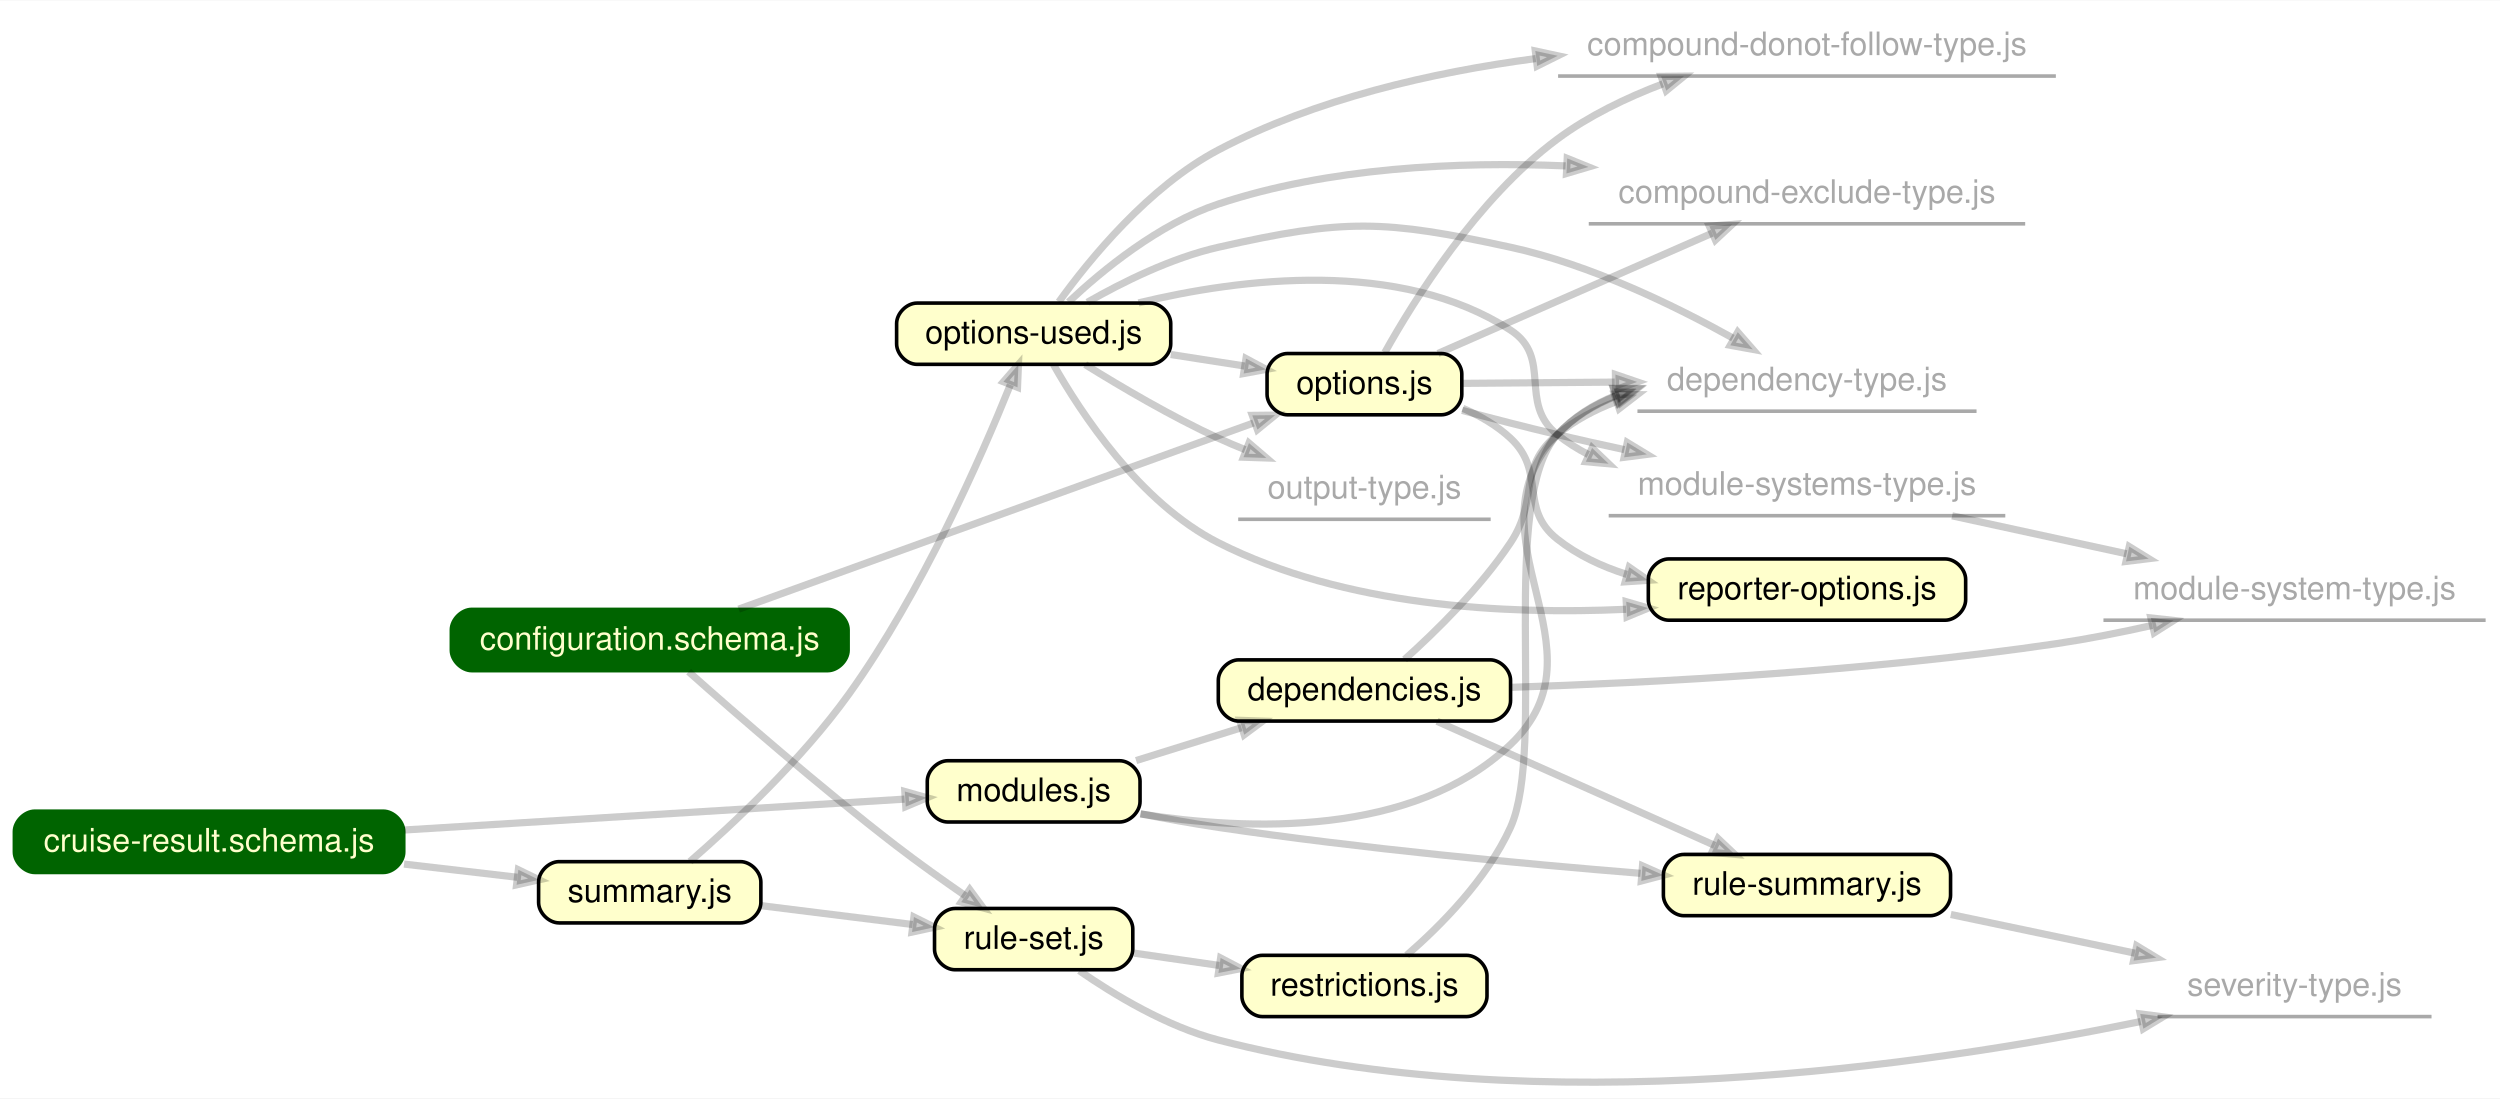
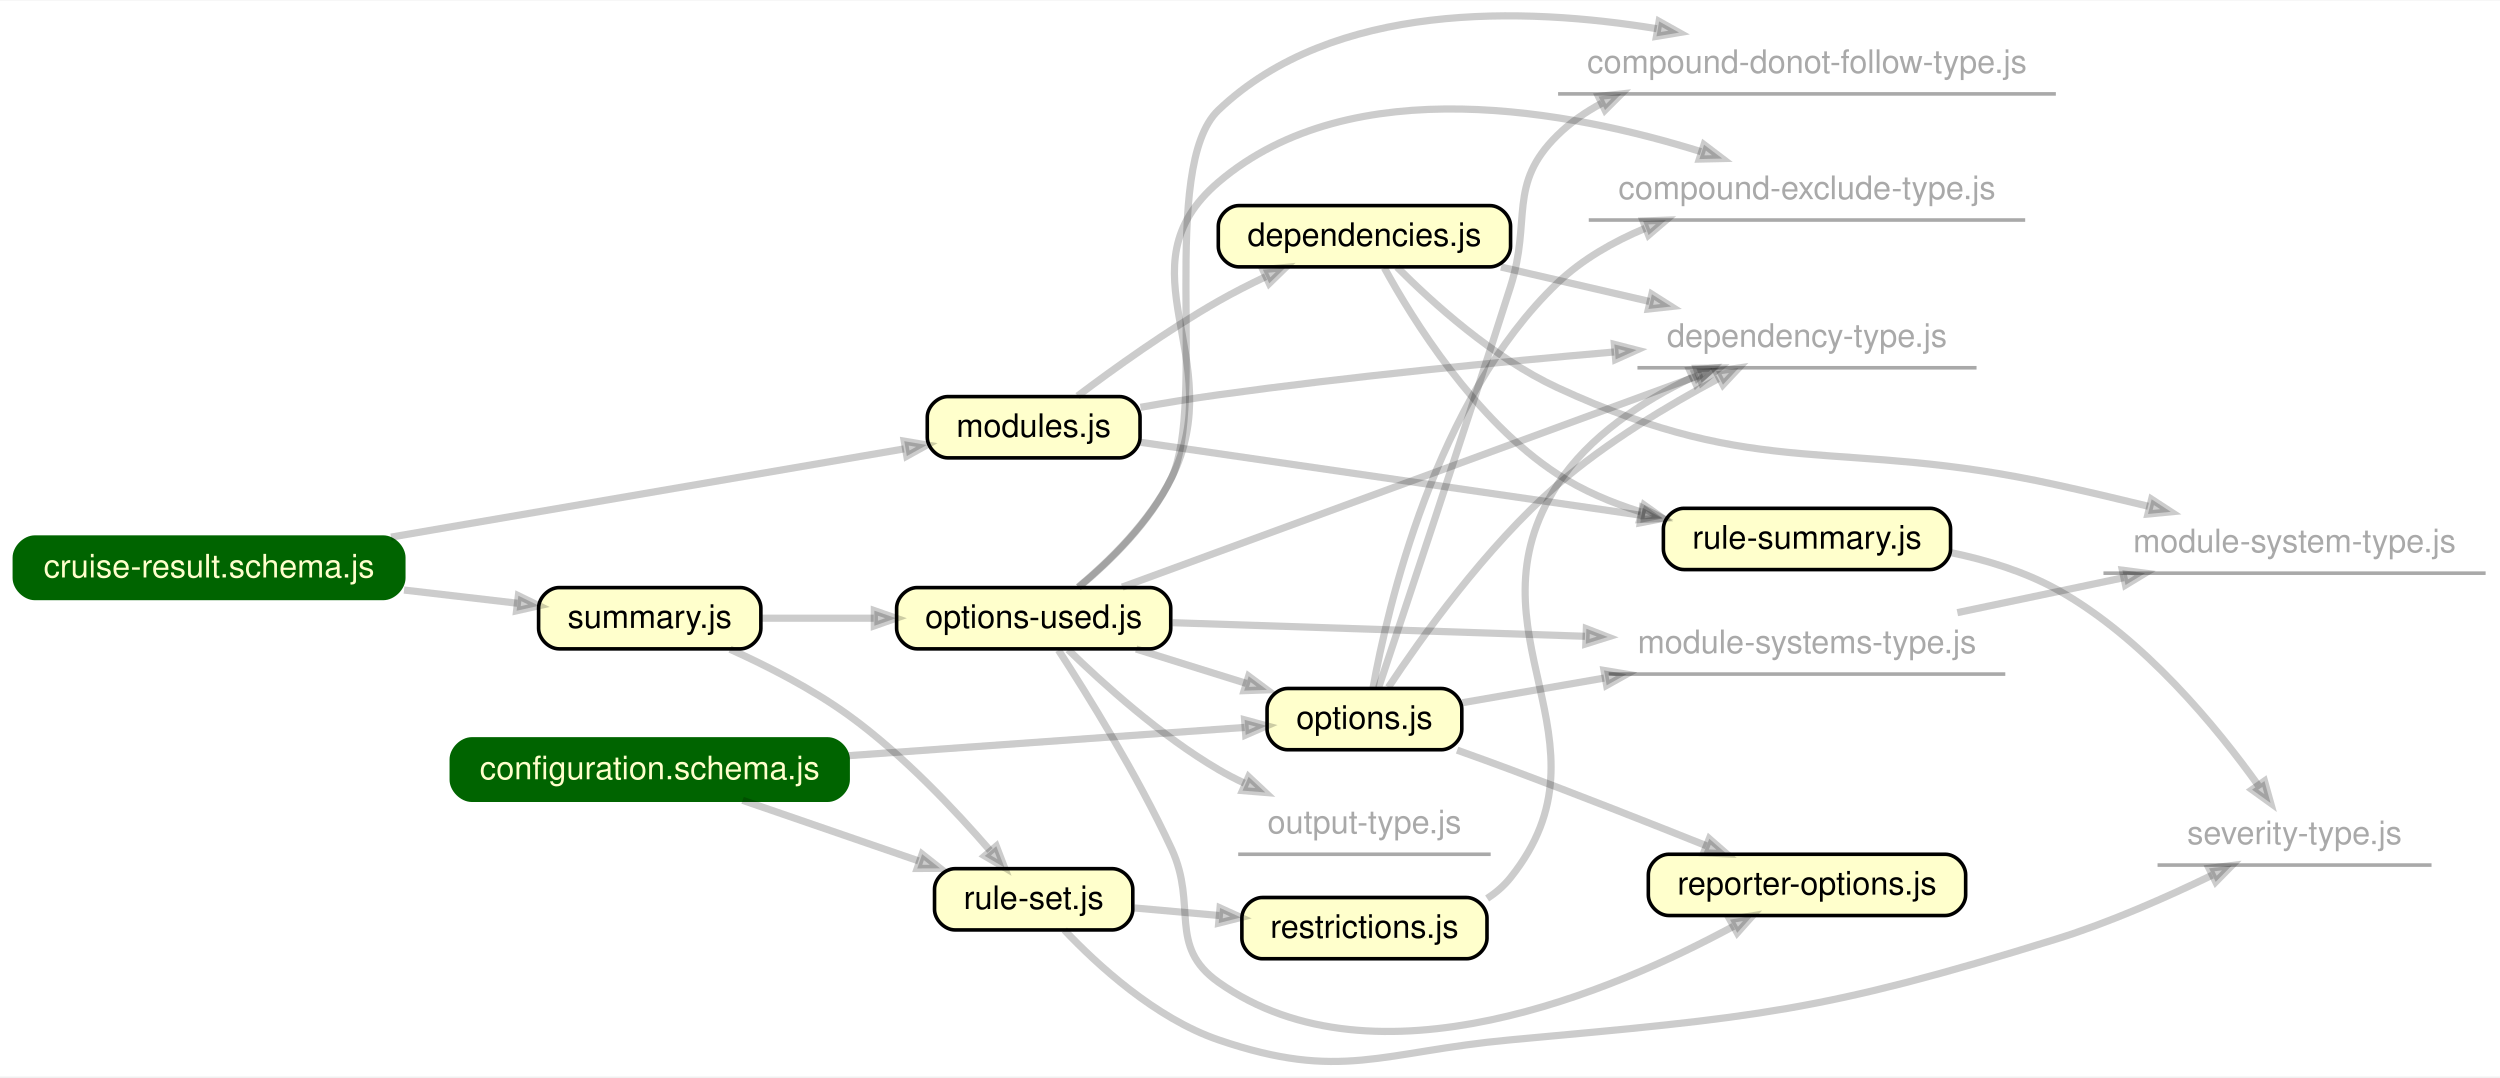
- <svg xmlns="http://www.w3.org/2000/svg" xmlns:xlink="http://www.w3.org/1999/xlink" width="694pt" height="305pt" viewBox="0.00 0.00 693.75 304.68">
-   <g id="graph0" class="graph" transform="scale(1 1) rotate(0) translate(4 300.68)">
-     <polygon fill="white" stroke="transparent" points="-4,4 -4,-300.68 689.75,-300.68 689.75,4 -4,4" />
+ <svg xmlns="http://www.w3.org/2000/svg" xmlns:xlink="http://www.w3.org/1999/xlink" width="694pt" height="299pt" viewBox="0.00 0.00 693.75 298.60">
+   <g id="graph0" class="graph" transform="scale(1 1) rotate(0) translate(4 294.6)">
+     <polygon fill="white" stroke="transparent" points="-4,4 -4,-294.6 689.75,-294.6 689.75,4 -4,4" />
    <g id="node1" class="node">
      <g id="a_node1">
        <a xlink:href="https://github.com/sverweij/dependency-cruiser/blob/develop/utl/schema/compound-donot-follow-type.js" xlink:title="compound-donot-follow-type.js">
-           <polygon fill="white" stroke="transparent" points="566.5,-296.68 428.37,-296.68 428.37,-279.68 566.5,-279.68 566.5,-296.68" />
-           <polyline fill="none" stroke="darkgrey" points="428.37,-279.68 566.5,-279.68 " />
-           <text text-anchor="middle" x="497.44" y="-285.48" font-family="Helvetica,sans-Serif" font-size="9.00" fill="darkgrey">compound-donot-follow-type.js</text>
+           <polygon fill="white" stroke="transparent" points="566.5,-285.69 428.37,-285.69 428.37,-268.69 566.5,-268.69 566.5,-285.69" />
+           <polyline fill="none" stroke="darkgrey" points="428.37,-268.69 566.5,-268.69 " />
+           <text text-anchor="middle" x="497.44" y="-274.49" font-family="Helvetica,sans-Serif" font-size="9.00" fill="darkgrey">compound-donot-follow-type.js</text>
        </a>
      </g>
    </g>
    <g id="node2" class="node">
      <g id="a_node2">
        <a xlink:href="https://github.com/sverweij/dependency-cruiser/blob/develop/utl/schema/compound-exclude-type.js" xlink:title="compound-exclude-type.js">
-           <polygon fill="white" stroke="transparent" points="557.99,-255.68 436.88,-255.68 436.88,-238.68 557.99,-238.68 557.99,-255.68" />
-           <polyline fill="none" stroke="darkgrey" points="436.88,-238.68 557.99,-238.68 " />
-           <text text-anchor="middle" x="497.44" y="-244.48" font-family="Helvetica,sans-Serif" font-size="9.00" fill="darkgrey">compound-exclude-type.js</text>
+           <polygon fill="white" stroke="transparent" points="557.99,-250.69 436.88,-250.69 436.88,-233.69 557.99,-233.69 557.99,-250.69" />
+           <polyline fill="none" stroke="darkgrey" points="436.88,-233.69 557.99,-233.69 " />
+           <text text-anchor="middle" x="497.44" y="-239.49" font-family="Helvetica,sans-Serif" font-size="9.00" fill="darkgrey">compound-exclude-type.js</text>
        </a>
      </g>
    </g>
    <g id="node3" class="node">
      <g id="a_node3">
        <a xlink:href="https://github.com/sverweij/dependency-cruiser/blob/develop/utl/schema/configuration.schema.js" xlink:title="configuration.schema.js">
-           <path fill="darkgreen" stroke="darkgreen" d="M225.68,-131.68C225.68,-131.68 126.92,-131.68 126.92,-131.68 124.08,-131.68 121.25,-128.85 121.25,-126.01 121.25,-126.01 121.25,-120.35 121.25,-120.35 121.25,-117.51 124.08,-114.68 126.92,-114.68 126.92,-114.68 225.68,-114.68 225.68,-114.68 228.52,-114.68 231.35,-117.51 231.35,-120.35 231.35,-120.35 231.35,-126.01 231.35,-126.01 231.35,-128.85 228.52,-131.68 225.68,-131.68" />
-           <text text-anchor="middle" x="176.3" y="-120.48" font-family="Helvetica,sans-Serif" font-size="9.00" fill="#ffffcc">configuration.schema.js</text>
-         </a>
-       </g>
+           <path fill="darkgreen" stroke="darkgreen" d="M225.68,-89.69C225.68,-89.69 126.92,-89.69 126.92,-89.69 124.08,-89.69 121.25,-86.86 121.25,-84.02 121.25,-84.02 121.25,-78.36 121.25,-78.36 121.25,-75.52 124.08,-72.69 126.92,-72.69 126.92,-72.69 225.68,-72.69 225.68,-72.69 228.52,-72.69 231.35,-75.52 231.35,-78.36 231.35,-78.36 231.35,-84.02 231.35,-84.02 231.35,-86.86 228.52,-89.69 225.68,-89.69" />
+           <text text-anchor="middle" x="176.3" y="-78.49" font-family="Helvetica,sans-Serif" font-size="9.00" fill="#ffffcc">configuration.schema.js</text>
+         </a>
+       </g>
+     </g>
+     <g id="node4" class="node">
+       <g id="a_node4">
+         <a xlink:href="https://github.com/sverweij/dependency-cruiser/blob/develop/utl/schema/options.js" xlink:title="options.js">
+           <path fill="#ffffcc" stroke="black" d="M395.99,-103.69C395.99,-103.69 353.28,-103.69 353.28,-103.69 350.44,-103.69 347.61,-100.86 347.61,-98.02 347.61,-98.02 347.61,-92.36 347.61,-92.36 347.61,-89.52 350.44,-86.69 353.28,-86.69 353.28,-86.69 395.99,-86.69 395.99,-86.69 398.82,-86.69 401.65,-89.52 401.65,-92.36 401.65,-92.36 401.65,-98.02 401.65,-98.02 401.65,-100.86 398.82,-103.69 395.99,-103.69" />
+           <text text-anchor="middle" x="374.63" y="-92.49" font-family="Helvetica,sans-Serif" font-size="9.00">options.js</text>
+         </a>
+       </g>
+     </g>
+     <g id="edge1" class="edge">
+       <path fill="none" stroke="#000000" stroke-width="2" stroke-opacity="0.2" d="M231.47,-85.05C266.76,-87.57 311.6,-90.77 341.39,-92.89" />
+       <polygon fill="#000000" fill-opacity="0.2" stroke="#000000" stroke-width="2" stroke-opacity="0.2" points="341.38,-94.99 347.51,-93.33 341.68,-90.8 341.38,-94.99" />
+     </g>
+     <g id="node5" class="node">
+       <g id="a_node5">
+         <a xlink:href="https://github.com/sverweij/dependency-cruiser/blob/develop/utl/schema/rule-set.js" xlink:title="rule-set.js">
+           <path fill="#ffffcc" stroke="black" d="M304.69,-53.69C304.69,-53.69 261,-53.69 261,-53.69 258.16,-53.69 255.33,-50.86 255.33,-48.02 255.33,-48.02 255.33,-42.36 255.33,-42.36 255.33,-39.52 258.16,-36.69 261,-36.69 261,-36.69 304.69,-36.69 304.69,-36.69 307.52,-36.69 310.35,-39.52 310.35,-42.36 310.35,-42.36 310.35,-48.02 310.35,-48.02 310.35,-50.86 307.52,-53.69 304.69,-53.69" />
+           <text text-anchor="middle" x="282.84" y="-42.49" font-family="Helvetica,sans-Serif" font-size="9.00">rule-set.js</text>
+         </a>
+       </g>
+     </g>
+     <g id="edge2" class="edge">
+       <path fill="none" stroke="#000000" stroke-width="2" stroke-opacity="0.2" d="M202.07,-72.66C216.68,-67.63 235.29,-61.22 250.86,-55.86" />
+       <polygon fill="#000000" fill-opacity="0.2" stroke="#000000" stroke-width="2" stroke-opacity="0.2" points="251.89,-57.72 256.88,-53.78 250.53,-53.75 251.89,-57.72" />
+     </g>
+     <g id="edge19" class="edge">
+       <path fill="none" stroke="#000000" stroke-width="2" stroke-opacity="0.2" d="M378.56,-103.9C385.19,-123.66 401.81,-173.4 415.16,-215.19 421.1,-233.8 414.23,-243.48 428.16,-257.19 431.76,-260.74 435.96,-263.67 440.47,-266.08" />
+       <polygon fill="#000000" fill-opacity="0.2" stroke="#000000" stroke-width="2" stroke-opacity="0.2" points="439.58,-267.98 445.9,-268.68 441.4,-264.19 439.58,-267.98" />
+     </g>
+     <g id="edge20" class="edge">
+       <path fill="none" stroke="#000000" stroke-width="2" stroke-opacity="0.2" d="M377.01,-103.82C380.95,-125.68 394.21,-183.76 428.16,-216.19 435,-222.73 443.66,-227.67 452.5,-231.38" />
+       <polygon fill="#000000" fill-opacity="0.2" stroke="#000000" stroke-width="2" stroke-opacity="0.2" points="451.96,-233.42 458.31,-233.65 453.48,-229.51 451.96,-233.42" />
+     </g>
+     <g id="node10" class="node">
+       <g id="a_node10">
+         <a xlink:href="https://github.com/sverweij/dependency-cruiser/blob/develop/utl/schema/dependency-type.js" xlink:title="dependency-type.js">
+           <polygon fill="white" stroke="transparent" points="544.49,-209.69 450.39,-209.69 450.39,-192.69 544.49,-192.69 544.49,-209.69" />
+           <polyline fill="none" stroke="darkgrey" points="450.39,-192.69 544.49,-192.69 " />
+           <text text-anchor="middle" x="497.44" y="-198.49" font-family="Helvetica,sans-Serif" font-size="9.00" fill="darkgrey">dependency-type.js</text>
+         </a>
+       </g>
+     </g>
+     <g id="edge21" class="edge">
+       <path fill="none" stroke="#000000" stroke-width="2" stroke-opacity="0.2" d="M381.27,-104C390.09,-117.32 408.23,-142.86 428.16,-160.19 441.67,-171.94 458.98,-182.3 472.79,-189.66" />
+       <polygon fill="#000000" fill-opacity="0.2" stroke="#000000" stroke-width="2" stroke-opacity="0.2" points="472.19,-191.71 478.48,-192.63 474.13,-187.99 472.19,-191.71" />
+     </g>
+     <g id="node13" class="node">
+       <g id="a_node13">
+         <a xlink:href="https://github.com/sverweij/dependency-cruiser/blob/develop/utl/schema/module-systems-type.js" xlink:title="module-systems-type.js">
+           <polygon fill="white" stroke="transparent" points="552.47,-124.69 442.41,-124.69 442.41,-107.69 552.47,-107.69 552.47,-124.69" />
+           <polyline fill="none" stroke="darkgrey" points="442.41,-107.69 552.47,-107.69 " />
+           <text text-anchor="middle" x="497.44" y="-113.49" font-family="Helvetica,sans-Serif" font-size="9.00" fill="darkgrey">module-systems-type.js</text>
+         </a>
+       </g>
+     </g>
+     <g id="edge22" class="edge">
+       <path fill="none" stroke="#000000" stroke-width="2" stroke-opacity="0.2" d="M401.85,-99.75C413.4,-101.75 427.44,-104.2 441.13,-106.58" />
+       <polygon fill="#000000" fill-opacity="0.2" stroke="#000000" stroke-width="2" stroke-opacity="0.2" points="441.12,-108.7 447.39,-107.66 441.84,-104.57 441.12,-108.7" />
+     </g>
+     <g id="node16" class="node">
+       <g id="a_node16">
+         <a xlink:href="https://github.com/sverweij/dependency-cruiser/blob/develop/utl/schema/reporter-options.js" xlink:title="reporter-options.js">
+           <path fill="#ffffcc" stroke="black" d="M535.8,-57.69C535.8,-57.69 459.07,-57.69 459.07,-57.69 456.24,-57.69 453.41,-54.86 453.41,-52.02 453.41,-52.02 453.41,-46.36 453.41,-46.36 453.41,-43.52 456.24,-40.69 459.07,-40.69 459.07,-40.69 535.8,-40.69 535.8,-40.69 538.64,-40.69 541.47,-43.52 541.47,-46.36 541.47,-46.36 541.47,-52.02 541.47,-52.02 541.47,-54.86 538.64,-57.69 535.8,-57.69" />
+           <text text-anchor="middle" x="497.44" y="-46.49" font-family="Helvetica,sans-Serif" font-size="9.00">reporter-options.js</text>
+         </a>
+       </g>
+     </g>
+     <g id="edge23" class="edge">
+       <path fill="none" stroke="#000000" stroke-width="2" stroke-opacity="0.2" d="M400.35,-86.58C405.27,-84.83 410.38,-82.97 415.16,-81.19 433.38,-74.38 453.74,-66.36 469.53,-60.05" />
+       <polygon fill="#000000" fill-opacity="0.2" stroke="#000000" stroke-width="2" stroke-opacity="0.2" points="470.33,-61.99 475.12,-57.81 468.77,-58.09 470.33,-61.99" />
+     </g>
+     <g id="node17" class="node">
+       <g id="a_node17">
+         <a xlink:href="https://github.com/sverweij/dependency-cruiser/blob/develop/utl/schema/restrictions.js" xlink:title="restrictions.js">
+           <path fill="#ffffcc" stroke="black" d="M402.98,-45.69C402.98,-45.69 346.29,-45.69 346.29,-45.69 343.45,-45.69 340.62,-42.86 340.62,-40.02 340.62,-40.02 340.62,-34.36 340.62,-34.36 340.62,-31.52 343.45,-28.69 346.29,-28.69 346.29,-28.69 402.98,-28.69 402.98,-28.69 405.81,-28.69 408.64,-31.52 408.64,-34.36 408.64,-34.36 408.64,-40.02 408.64,-40.02 408.64,-42.86 405.81,-45.69 402.98,-45.69" />
+           <text text-anchor="middle" x="374.63" y="-34.49" font-family="Helvetica,sans-Serif" font-size="9.00">restrictions.js</text>
+         </a>
+       </g>
+     </g>
+     <g id="edge25" class="edge">
+       <path fill="none" stroke="#000000" stroke-width="2" stroke-opacity="0.2" d="M310.78,-42.79C318.19,-42.13 326.38,-41.4 334.34,-40.69" />
+       <polygon fill="#000000" fill-opacity="0.2" stroke="#000000" stroke-width="2" stroke-opacity="0.2" points="334.56,-42.78 340.35,-40.15 334.19,-38.59 334.56,-42.78" />
+     </g>
+     <g id="node18" class="node">
+       <g id="a_node18">
+         <a xlink:href="https://github.com/sverweij/dependency-cruiser/blob/develop/utl/schema/severity-type.js" xlink:title="severity-type.js">
+           <polygon fill="white" stroke="transparent" points="670.75,-71.69 594.72,-71.69 594.72,-54.69 670.75,-54.69 670.75,-71.69" />
+           <polyline fill="none" stroke="darkgrey" points="594.72,-54.69 670.75,-54.69 " />
+           <text text-anchor="middle" x="632.73" y="-60.49" font-family="Helvetica,sans-Serif" font-size="9.00" fill="darkgrey">severity-type.js</text>
+         </a>
+       </g>
+     </g>
+     <g id="edge26" class="edge">
+       <path fill="none" stroke="#000000" stroke-width="2" stroke-opacity="0.2" d="M291.35,-36.66C300.39,-27.12 316.55,-12.2 334.11,-6.19 368.19,5.48 379.29,-2.9 415.16,-6.19 483.37,-12.44 501.3,-13.87 566.72,-34.19 581.56,-38.8 597.51,-45.88 609.89,-51.89" />
+       <polygon fill="#000000" fill-opacity="0.2" stroke="#000000" stroke-width="2" stroke-opacity="0.2" points="609.01,-53.79 615.32,-54.56 610.86,-50.02 609.01,-53.79" />
+     </g>
+     <g id="node6" class="node">
+       <g id="a_node6">
+         <a xlink:href="https://github.com/sverweij/dependency-cruiser/blob/develop/utl/schema/cruise-result.schema.js" xlink:title="cruise-result.schema.js">
+           <path fill="darkgreen" stroke="darkgreen" d="M102.37,-145.69C102.37,-145.69 5.65,-145.69 5.65,-145.69 2.82,-145.69 -0.01,-142.86 -0.01,-140.02 -0.01,-140.02 -0.01,-134.36 -0.01,-134.36 -0.01,-131.52 2.82,-128.69 5.65,-128.69 5.65,-128.69 102.37,-128.69 102.37,-128.69 105.21,-128.69 108.04,-131.52 108.04,-134.36 108.04,-134.36 108.04,-140.02 108.04,-140.02 108.04,-142.86 105.21,-145.69 102.37,-145.69" />
+           <text text-anchor="middle" x="54.01" y="-134.49" font-family="Helvetica,sans-Serif" font-size="9.00" fill="#ffffcc">cruise-result.schema.js</text>
+         </a>
+       </g>
+     </g>
+     <g id="node7" class="node">
+       <g id="a_node7">
+         <a xlink:href="https://github.com/sverweij/dependency-cruiser/blob/develop/utl/schema/modules.js" xlink:title="modules.js">
+           <path fill="#ffffcc" stroke="black" d="M306.69,-184.69C306.69,-184.69 258.99,-184.69 258.99,-184.69 256.16,-184.69 253.32,-181.86 253.32,-179.02 253.32,-179.02 253.32,-173.36 253.32,-173.36 253.32,-170.52 256.16,-167.69 258.99,-167.69 258.99,-167.69 306.69,-167.69 306.69,-167.69 309.53,-167.69 312.36,-170.52 312.36,-173.36 312.36,-173.36 312.36,-179.02 312.36,-179.02 312.36,-181.86 309.53,-184.69 306.69,-184.69" />
+           <text text-anchor="middle" x="282.84" y="-173.49" font-family="Helvetica,sans-Serif" font-size="9.00">modules.js</text>
+         </a>
+       </g>
+     </g>
+     <g id="edge3" class="edge">
+       <path fill="none" stroke="#000000" stroke-width="2" stroke-opacity="0.2" d="M104.51,-145.7C147.52,-153.09 208.73,-163.62 246.83,-170.17" />
+       <polygon fill="#000000" fill-opacity="0.2" stroke="#000000" stroke-width="2" stroke-opacity="0.2" points="246.93,-172.32 253.2,-171.26 247.64,-168.18 246.93,-172.32" />
+     </g>
+     <g id="node8" class="node">
+       <g id="a_node8">
+         <a xlink:href="https://github.com/sverweij/dependency-cruiser/blob/develop/utl/schema/summary.js" xlink:title="summary.js">
+           <path fill="#ffffcc" stroke="black" d="M201.47,-131.69C201.47,-131.69 151.13,-131.69 151.13,-131.69 148.29,-131.69 145.46,-128.86 145.46,-126.02 145.46,-126.02 145.46,-120.36 145.46,-120.36 145.46,-117.52 148.29,-114.69 151.13,-114.69 151.13,-114.69 201.47,-114.69 201.47,-114.69 204.31,-114.69 207.14,-117.52 207.14,-120.36 207.14,-120.36 207.14,-126.02 207.14,-126.02 207.14,-128.86 204.31,-131.69 201.47,-131.69" />
+           <text text-anchor="middle" x="176.3" y="-120.49" font-family="Helvetica,sans-Serif" font-size="9.00">summary.js</text>
+         </a>
+       </g>
+     </g>
+     <g id="edge4" class="edge">
+       <path fill="none" stroke="#000000" stroke-width="2" stroke-opacity="0.2" d="M108.12,-131.01C118.76,-129.77 129.68,-128.5 139.56,-127.35" />
+       <polygon fill="#000000" fill-opacity="0.2" stroke="#000000" stroke-width="2" stroke-opacity="0.2" points="139.84,-129.43 145.56,-126.65 139.35,-125.26 139.84,-129.43" />
+     </g>
+     <g id="node9" class="node">
+       <g id="a_node9">
+         <a xlink:href="https://github.com/sverweij/dependency-cruiser/blob/develop/utl/schema/dependencies.js" xlink:title="dependencies.js">
+           <path fill="#ffffcc" stroke="black" d="M409.51,-237.69C409.51,-237.69 339.75,-237.69 339.75,-237.69 336.92,-237.69 334.08,-234.86 334.08,-232.02 334.08,-232.02 334.08,-226.36 334.08,-226.36 334.08,-223.52 336.92,-220.69 339.75,-220.69 339.75,-220.69 409.51,-220.69 409.51,-220.69 412.35,-220.69 415.18,-223.52 415.18,-226.36 415.18,-226.36 415.18,-232.02 415.18,-232.02 415.18,-234.86 412.35,-237.69 409.51,-237.69" />
+           <text text-anchor="middle" x="374.63" y="-226.49" font-family="Helvetica,sans-Serif" font-size="9.00">dependencies.js</text>
+         </a>
+       </g>
+     </g>
+     <g id="edge9" class="edge">
+       <path fill="none" stroke="#000000" stroke-width="2" stroke-opacity="0.2" d="M295.04,-184.86C304.98,-192.35 320.06,-203.19 334.11,-211.19 338.25,-213.55 342.77,-215.84 347.21,-217.96" />
+       <polygon fill="#000000" fill-opacity="0.2" stroke="#000000" stroke-width="2" stroke-opacity="0.2" points="346.44,-219.92 352.77,-220.54 348.21,-216.11 346.44,-219.92" />
+     </g>
+     <g id="edge10" class="edge">
+       <path fill="none" stroke="#000000" stroke-width="2" stroke-opacity="0.2" d="M312.49,-181.72C319.54,-182.97 327.08,-184.22 334.11,-185.19 370.66,-190.25 412.06,-194.31 443.91,-197.07" />
+       <polygon fill="#000000" fill-opacity="0.2" stroke="#000000" stroke-width="2" stroke-opacity="0.2" points="443.99,-199.18 450.14,-197.6 444.34,-195 443.99,-199.18" />
+     </g>
+     <g id="node12" class="node">
+       <g id="a_node12">
+         <a xlink:href="https://github.com/sverweij/dependency-cruiser/blob/develop/utl/schema/rule-summary.js" xlink:title="rule-summary.js">
+           <path fill="#ffffcc" stroke="black" d="M531.62,-153.69C531.62,-153.69 463.26,-153.69 463.26,-153.69 460.43,-153.69 457.59,-150.86 457.59,-148.02 457.59,-148.02 457.59,-142.36 457.59,-142.36 457.59,-139.52 460.43,-136.69 463.26,-136.69 463.26,-136.69 531.62,-136.69 531.62,-136.69 534.45,-136.69 537.28,-139.52 537.28,-142.36 537.28,-142.36 537.28,-148.02 537.28,-148.02 537.28,-150.86 534.45,-153.69 531.62,-153.69" />
+           <text text-anchor="middle" x="497.44" y="-142.49" font-family="Helvetica,sans-Serif" font-size="9.00">rule-summary.js</text>
+         </a>
+       </g>
+     </g>
+     <g id="edge11" class="edge">
+       <path fill="none" stroke="#000000" stroke-width="2" stroke-opacity="0.2" d="M312.51,-172.01C348.16,-166.81 409.42,-157.88 451.37,-151.76" />
+       <polygon fill="#000000" fill-opacity="0.2" stroke="#000000" stroke-width="2" stroke-opacity="0.2" points="451.78,-153.82 457.42,-150.88 451.18,-149.67 451.78,-153.82" />
+     </g>
+     <g id="edge29" class="edge">
+       <path fill="none" stroke="#000000" stroke-width="2" stroke-opacity="0.2" d="M198.58,-114.58C208.99,-109.89 221.43,-103.54 231.57,-96.19 246.59,-85.31 261.17,-69.79 270.73,-58.74" />
+       <polygon fill="#000000" fill-opacity="0.2" stroke="#000000" stroke-width="2" stroke-opacity="0.2" points="272.47,-59.94 274.75,-54.01 269.26,-57.22 272.47,-59.94" />
+     </g>
+     <g id="node14" class="node">
+       <g id="a_node14">
+         <a xlink:href="https://github.com/sverweij/dependency-cruiser/blob/develop/utl/schema/options-used.js" xlink:title="options-used.js">
+           <path fill="#ffffcc" stroke="black" d="M315.21,-131.69C315.21,-131.69 250.47,-131.69 250.47,-131.69 247.64,-131.69 244.81,-128.86 244.81,-126.02 244.81,-126.02 244.81,-120.36 244.81,-120.36 244.81,-117.52 247.64,-114.69 250.47,-114.69 250.47,-114.69 315.21,-114.69 315.21,-114.69 318.04,-114.69 320.88,-117.52 320.88,-120.36 320.88,-120.36 320.88,-126.02 320.88,-126.02 320.88,-128.86 318.04,-131.69 315.21,-131.69" />
+           <text text-anchor="middle" x="282.84" y="-120.49" font-family="Helvetica,sans-Serif" font-size="9.00">options-used.js</text>
+         </a>
+       </g>
+     </g>
+     <g id="edge28" class="edge">
+       <path fill="none" stroke="#000000" stroke-width="2" stroke-opacity="0.2" d="M206.98,-123.19C216.77,-123.19 227.87,-123.19 238.46,-123.19" />
+       <polygon fill="#000000" fill-opacity="0.2" stroke="#000000" stroke-width="2" stroke-opacity="0.2" points="238.63,-125.29 244.63,-123.19 238.63,-121.09 238.63,-125.29" />
+     </g>
+     <g id="edge5" class="edge">
+       <path fill="none" stroke="#000000" stroke-width="2" stroke-opacity="0.2" d="M412.53,-220.64C425.53,-217.62 440.25,-214.21 453.69,-211.1" />
+       <polygon fill="#000000" fill-opacity="0.2" stroke="#000000" stroke-width="2" stroke-opacity="0.2" points="454.39,-213.09 459.76,-209.69 453.44,-209 454.39,-213.09" />
    </g>
    <g id="node11" class="node">
      <g id="a_node11">
-         <a xlink:href="https://github.com/sverweij/dependency-cruiser/blob/develop/utl/schema/options.js" xlink:title="options.js">
-           <path fill="#ffffcc" stroke="black" d="M395.99,-202.68C395.99,-202.68 353.28,-202.68 353.28,-202.68 350.44,-202.68 347.61,-199.85 347.61,-197.01 347.61,-197.01 347.61,-191.35 347.61,-191.35 347.61,-188.51 350.44,-185.68 353.28,-185.68 353.28,-185.68 395.99,-185.68 395.99,-185.68 398.82,-185.68 401.65,-188.51 401.65,-191.35 401.65,-191.35 401.65,-197.01 401.65,-197.01 401.65,-199.85 398.82,-202.68 395.99,-202.68" />
-           <text text-anchor="middle" x="374.63" y="-191.48" font-family="Helvetica,sans-Serif" font-size="9.00">options.js</text>
-         </a>
-       </g>
-     </g>
-     <g id="edge1" class="edge">
-       <path fill="none" stroke="#000000" stroke-width="2" stroke-opacity="0.2" d="M200.98,-131.75C236.8,-144.7 304.72,-169.26 343.84,-183.41" />
-       <polygon fill="#000000" fill-opacity="0.2" stroke="#000000" stroke-width="2" stroke-opacity="0.2" points="343.51,-185.52 349.87,-185.59 344.94,-181.57 343.51,-185.52" />
+         <a xlink:href="https://github.com/sverweij/dependency-cruiser/blob/develop/utl/schema/module-system-type.js" xlink:title="module-system-type.js">
+           <polygon fill="white" stroke="transparent" points="685.76,-152.69 579.71,-152.69 579.71,-135.69 685.76,-135.69 685.76,-152.69" />
+           <polyline fill="none" stroke="darkgrey" points="579.71,-135.69 685.76,-135.69 " />
+           <text text-anchor="middle" x="632.73" y="-141.49" font-family="Helvetica,sans-Serif" font-size="9.00" fill="darkgrey">module-system-type.js</text>
+         </a>
+       </g>
+     </g>
+     <g id="edge6" class="edge">
+       <path fill="none" stroke="#000000" stroke-width="2" stroke-opacity="0.2" d="M383.67,-220.63C393.3,-210.94 410.36,-195.43 428.16,-187.19 485.1,-160.84 505.45,-173.69 566.72,-160.19 574.95,-158.38 583.74,-156.31 592.1,-154.27" />
+       <polygon fill="#000000" fill-opacity="0.2" stroke="#000000" stroke-width="2" stroke-opacity="0.2" points="593.07,-156.19 598.4,-152.72 592.07,-152.11 593.07,-156.19" />
+     </g>
+     <g id="edge7" class="edge">
+       <path fill="none" stroke="#000000" stroke-width="2" stroke-opacity="0.2" d="M380.15,-220.42C387.96,-206.17 405.35,-178.07 428.16,-163.19 435.11,-158.65 443.17,-155.25 451.25,-152.71" />
+       <polygon fill="#000000" fill-opacity="0.2" stroke="#000000" stroke-width="2" stroke-opacity="0.2" points="452.24,-154.61 457.42,-150.93 451.08,-150.58 452.24,-154.61" />
+     </g>
+     <g id="edge27" class="edge">
+       <path fill="none" stroke="#000000" stroke-width="2" stroke-opacity="0.2" d="M537.44,-141.38C547.41,-139.31 557.82,-136.11 566.72,-131.19 590.86,-117.84 611.45,-92.5 622.66,-76.81" />
+       <polygon fill="#000000" fill-opacity="0.2" stroke="#000000" stroke-width="2" stroke-opacity="0.2" points="624.39,-78.01 626.1,-71.89 620.94,-75.61 624.39,-78.01" />
+     </g>
+     <g id="edge8" class="edge">
+       <path fill="none" stroke="#000000" stroke-width="2" stroke-opacity="0.2" d="M539.16,-124.74C553.75,-127.81 570.32,-131.29 585.36,-134.45" />
+       <polygon fill="#000000" fill-opacity="0.2" stroke="#000000" stroke-width="2" stroke-opacity="0.2" points="584.96,-136.51 591.27,-135.69 585.83,-132.4 584.96,-136.51" />
+     </g>
+     <g id="edge12" class="edge">
+       <path fill="none" stroke="#000000" stroke-width="2" stroke-opacity="0.2" d="M295.31,-131.77C303.93,-138.9 315.23,-149.85 321.11,-162.19 330.94,-182.82 317.58,-248.41 334.11,-264.19 365.92,-294.54 418.98,-292.82 455.74,-286.78" />
+       <polygon fill="#000000" fill-opacity="0.2" stroke="#000000" stroke-width="2" stroke-opacity="0.2" points="456.4,-288.8 461.95,-285.7 455.67,-284.66 456.4,-288.8" />
+     </g>
+     <g id="edge13" class="edge">
+       <path fill="none" stroke="#000000" stroke-width="2" stroke-opacity="0.2" d="M295.21,-131.82C303.77,-138.97 315.04,-149.94 321.11,-162.19 337.49,-195.25 306.05,-220.23 334.11,-244.19 371.19,-275.85 432.28,-263.81 468,-252.67" />
+       <polygon fill="#000000" fill-opacity="0.2" stroke="#000000" stroke-width="2" stroke-opacity="0.2" points="468.87,-254.6 473.94,-250.75 467.58,-250.6 468.87,-254.6" />
+     </g>
+     <g id="edge16" class="edge">
+       <path fill="none" stroke="#000000" stroke-width="2" stroke-opacity="0.2" d="M311.27,-114.64C320.93,-111.62 331.86,-108.21 341.85,-105.1" />
+       <polygon fill="#000000" fill-opacity="0.2" stroke="#000000" stroke-width="2" stroke-opacity="0.2" points="342.5,-107.1 347.6,-103.31 341.25,-103.09 342.5,-107.1" />
+     </g>
+     <g id="edge14" class="edge">
+       <path fill="none" stroke="#000000" stroke-width="2" stroke-opacity="0.2" d="M307.41,-131.83C346.54,-146.19 424.82,-174.91 467.34,-190.51" />
+       <polygon fill="#000000" fill-opacity="0.2" stroke="#000000" stroke-width="2" stroke-opacity="0.2" points="466.74,-192.53 473.09,-192.62 468.18,-188.59 466.74,-192.53" />
+     </g>
+     <g id="edge15" class="edge">
+       <path fill="none" stroke="#000000" stroke-width="2" stroke-opacity="0.2" d="M321.36,-121.95C353.02,-120.91 398.96,-119.4 435.83,-118.18" />
+       <polygon fill="#000000" fill-opacity="0.2" stroke="#000000" stroke-width="2" stroke-opacity="0.2" points="436.21,-120.27 442.14,-117.98 436.07,-116.08 436.21,-120.27" />
    </g>
    <g id="node15" class="node">
      <g id="a_node15">
-         <a xlink:href="https://github.com/sverweij/dependency-cruiser/blob/develop/utl/schema/rule-set.js" xlink:title="rule-set.js">
-           <path fill="#ffffcc" stroke="black" d="M304.69,-48.68C304.69,-48.68 261,-48.68 261,-48.68 258.16,-48.68 255.33,-45.85 255.33,-43.01 255.33,-43.01 255.33,-37.35 255.33,-37.35 255.33,-34.51 258.16,-31.68 261,-31.68 261,-31.68 304.69,-31.68 304.69,-31.68 307.52,-31.68 310.35,-34.51 310.35,-37.35 310.35,-37.35 310.35,-43.01 310.35,-43.01 310.35,-45.85 307.52,-48.68 304.69,-48.68" />
-           <text text-anchor="middle" x="282.84" y="-37.48" font-family="Helvetica,sans-Serif" font-size="9.00">rule-set.js</text>
-         </a>
-       </g>
-     </g>
-     <g id="edge2" class="edge">
-       <path fill="none" stroke="#000000" stroke-width="2" stroke-opacity="0.2" d="M187.09,-114.38C199.97,-102.92 223.47,-82.43 244.57,-66.18 250.73,-61.44 257.66,-56.51 263.86,-52.22" />
-       <polygon fill="#000000" fill-opacity="0.2" stroke="#000000" stroke-width="2" stroke-opacity="0.2" points="265.1,-53.92 268.86,-48.8 262.73,-50.45 265.1,-53.92" />
-     </g>
-     <g id="node4" class="node">
-       <g id="a_node4">
-         <a xlink:href="https://github.com/sverweij/dependency-cruiser/blob/develop/utl/schema/cruise-result.schema.js" xlink:title="cruise-result.schema.js">
-           <path fill="darkgreen" stroke="darkgreen" d="M102.37,-75.68C102.37,-75.68 5.65,-75.68 5.65,-75.68 2.82,-75.68 -0.01,-72.85 -0.01,-70.01 -0.01,-70.01 -0.01,-64.35 -0.01,-64.35 -0.01,-61.51 2.82,-58.68 5.65,-58.68 5.65,-58.68 102.37,-58.68 102.37,-58.68 105.21,-58.68 108.04,-61.51 108.04,-64.35 108.04,-64.35 108.04,-70.01 108.04,-70.01 108.04,-72.85 105.21,-75.68 102.37,-75.68" />
-           <text text-anchor="middle" x="54.01" y="-64.48" font-family="Helvetica,sans-Serif" font-size="9.00" fill="#ffffcc">cruise-result.schema.js</text>
-         </a>
-       </g>
-     </g>
-     <g id="node9" class="node">
-       <g id="a_node9">
-         <a xlink:href="https://github.com/sverweij/dependency-cruiser/blob/develop/utl/schema/modules.js" xlink:title="modules.js">
-           <path fill="#ffffcc" stroke="black" d="M306.69,-89.68C306.69,-89.68 258.99,-89.68 258.99,-89.68 256.16,-89.68 253.32,-86.85 253.32,-84.01 253.32,-84.01 253.32,-78.35 253.32,-78.35 253.32,-75.51 256.16,-72.68 258.99,-72.68 258.99,-72.68 306.69,-72.68 306.69,-72.68 309.53,-72.68 312.36,-75.51 312.36,-78.35 312.36,-78.35 312.36,-84.01 312.36,-84.01 312.36,-86.85 309.53,-89.68 306.69,-89.68" />
-           <text text-anchor="middle" x="282.84" y="-78.48" font-family="Helvetica,sans-Serif" font-size="9.00">modules.js</text>
-         </a>
-       </g>
-     </g>
-     <g id="edge3" class="edge">
-       <path fill="none" stroke="#000000" stroke-width="2" stroke-opacity="0.2" d="M108.19,-70.46C151.02,-73.11 210,-76.75 247.01,-79.03" />
-       <polygon fill="#000000" fill-opacity="0.2" stroke="#000000" stroke-width="2" stroke-opacity="0.2" points="247.09,-81.14 253.21,-79.41 247.35,-76.95 247.09,-81.14" />
-     </g>
-     <g id="node18" class="node">
-       <g id="a_node18">
-         <a xlink:href="https://github.com/sverweij/dependency-cruiser/blob/develop/utl/schema/summary.js" xlink:title="summary.js">
-           <path fill="#ffffcc" stroke="black" d="M201.47,-61.68C201.47,-61.68 151.13,-61.68 151.13,-61.68 148.29,-61.68 145.46,-58.85 145.46,-56.01 145.46,-56.01 145.46,-50.35 145.46,-50.35 145.46,-47.51 148.29,-44.68 151.13,-44.68 151.13,-44.68 201.47,-44.68 201.47,-44.68 204.31,-44.68 207.14,-47.51 207.14,-50.35 207.14,-50.35 207.14,-56.01 207.14,-56.01 207.14,-58.85 204.31,-61.68 201.47,-61.68" />
-           <text text-anchor="middle" x="176.3" y="-50.48" font-family="Helvetica,sans-Serif" font-size="9.00">summary.js</text>
-         </a>
-       </g>
-     </g>
-     <g id="edge4" class="edge">
-       <path fill="none" stroke="#000000" stroke-width="2" stroke-opacity="0.2" d="M108.12,-61C118.76,-59.76 129.68,-58.49 139.56,-57.34" />
-       <polygon fill="#000000" fill-opacity="0.2" stroke="#000000" stroke-width="2" stroke-opacity="0.2" points="139.84,-59.42 145.56,-56.64 139.35,-55.25 139.84,-59.42" />
-     </g>
-     <g id="node5" class="node">
-       <g id="a_node5">
-         <a xlink:href="https://github.com/sverweij/dependency-cruiser/blob/develop/utl/schema/dependencies.js" xlink:title="dependencies.js">
-           <path fill="#ffffcc" stroke="black" d="M409.51,-117.68C409.51,-117.68 339.75,-117.68 339.75,-117.68 336.92,-117.68 334.08,-114.85 334.08,-112.01 334.08,-112.01 334.08,-106.35 334.08,-106.35 334.08,-103.51 336.92,-100.68 339.75,-100.68 339.75,-100.68 409.51,-100.68 409.51,-100.68 412.35,-100.68 415.18,-103.51 415.18,-106.35 415.18,-106.35 415.18,-112.01 415.18,-112.01 415.18,-114.85 412.35,-117.68 409.51,-117.68" />
-           <text text-anchor="middle" x="374.63" y="-106.48" font-family="Helvetica,sans-Serif" font-size="9.00">dependencies.js</text>
-         </a>
-       </g>
-     </g>
-     <g id="node6" class="node">
-       <g id="a_node6">
-         <a xlink:href="https://github.com/sverweij/dependency-cruiser/blob/develop/utl/schema/dependency-type.js" xlink:title="dependency-type.js">
-           <polygon fill="white" stroke="transparent" points="544.49,-203.68 450.39,-203.68 450.39,-186.68 544.49,-186.68 544.49,-203.68" />
-           <polyline fill="none" stroke="darkgrey" points="450.39,-186.68 544.49,-186.68 " />
-           <text text-anchor="middle" x="497.44" y="-192.48" font-family="Helvetica,sans-Serif" font-size="9.00" fill="darkgrey">dependency-type.js</text>
-         </a>
-       </g>
-     </g>
-     <g id="edge5" class="edge">
-       <path fill="none" stroke="#000000" stroke-width="2" stroke-opacity="0.2" d="M385.77,-117.79C394.45,-125.57 406.82,-137.68 415.16,-150.18 423.22,-162.27 416.94,-170.94 428.16,-180.18 432.93,-184.12 438.52,-187.08 444.4,-189.3" />
-       <polygon fill="#000000" fill-opacity="0.2" stroke="#000000" stroke-width="2" stroke-opacity="0.2" points="444,-191.38 450.36,-191.28 445.33,-187.4 444,-191.38" />
-     </g>
-     <g id="node7" class="node">
-       <g id="a_node7">
-         <a xlink:href="https://github.com/sverweij/dependency-cruiser/blob/develop/utl/schema/module-system-type.js" xlink:title="module-system-type.js">
-           <polygon fill="white" stroke="transparent" points="685.76,-145.68 579.71,-145.68 579.71,-128.68 685.76,-128.68 685.76,-145.68" />
-           <polyline fill="none" stroke="darkgrey" points="579.71,-128.68 685.76,-128.68 " />
-           <text text-anchor="middle" x="632.73" y="-134.48" font-family="Helvetica,sans-Serif" font-size="9.00" fill="darkgrey">module-system-type.js</text>
-         </a>
-       </g>
-     </g>
-     <g id="edge6" class="edge">
-       <path fill="none" stroke="#000000" stroke-width="2" stroke-opacity="0.2" d="M415.35,-110.05C454.14,-111.32 514.75,-114.47 566.72,-122.18 575.38,-123.47 584.59,-125.3 593.27,-127.25" />
-       <polygon fill="#000000" fill-opacity="0.2" stroke="#000000" stroke-width="2" stroke-opacity="0.2" points="592.87,-129.31 599.19,-128.61 593.81,-125.21 592.87,-129.31" />
-     </g>
-     <g id="node16" class="node">
-       <g id="a_node16">
-         <a xlink:href="https://github.com/sverweij/dependency-cruiser/blob/develop/utl/schema/rule-summary.js" xlink:title="rule-summary.js">
-           <path fill="#ffffcc" stroke="black" d="M531.62,-63.68C531.62,-63.68 463.26,-63.68 463.26,-63.68 460.43,-63.68 457.59,-60.85 457.59,-58.01 457.59,-58.01 457.59,-52.35 457.59,-52.35 457.59,-49.51 460.43,-46.68 463.26,-46.68 463.26,-46.68 531.62,-46.68 531.62,-46.68 534.45,-46.68 537.28,-49.51 537.28,-52.35 537.28,-52.35 537.28,-58.01 537.28,-58.01 537.28,-60.85 534.45,-63.68 531.62,-63.68" />
-           <text text-anchor="middle" x="497.44" y="-52.48" font-family="Helvetica,sans-Serif" font-size="9.00">rule-summary.js</text>
-         </a>
-       </g>
-     </g>
-     <g id="edge7" class="edge">
-       <path fill="none" stroke="#000000" stroke-width="2" stroke-opacity="0.2" d="M394.77,-100.62C415.63,-91.3 449.05,-76.36 471.84,-66.18" />
-       <polygon fill="#000000" fill-opacity="0.2" stroke="#000000" stroke-width="2" stroke-opacity="0.2" points="472.77,-68.06 477.39,-63.7 471.05,-64.23 472.77,-68.06" />
-     </g>
-     <g id="node8" class="node">
-       <g id="a_node8">
-         <a xlink:href="https://github.com/sverweij/dependency-cruiser/blob/develop/utl/schema/module-systems-type.js" xlink:title="module-systems-type.js">
-           <polygon fill="white" stroke="transparent" points="552.47,-174.68 442.41,-174.68 442.41,-157.68 552.47,-157.68 552.47,-174.68" />
-           <polyline fill="none" stroke="darkgrey" points="442.41,-157.68 552.47,-157.68 " />
-           <text text-anchor="middle" x="497.44" y="-163.48" font-family="Helvetica,sans-Serif" font-size="9.00" fill="darkgrey">module-systems-type.js</text>
-         </a>
-       </g>
-     </g>
-     <g id="edge8" class="edge">
-       <path fill="none" stroke="#000000" stroke-width="2" stroke-opacity="0.2" d="M537.71,-157.64C552.9,-154.33 570.38,-150.53 586.12,-147.11" />
-       <polygon fill="#000000" fill-opacity="0.2" stroke="#000000" stroke-width="2" stroke-opacity="0.2" points="586.87,-149.09 592.28,-145.76 585.97,-144.99 586.87,-149.09" />
-     </g>
-     <g id="edge9" class="edge">
-       <path fill="none" stroke="#000000" stroke-width="2" stroke-opacity="0.2" d="M311.27,-89.73C320.5,-92.61 330.89,-95.85 340.5,-98.85" />
-       <polygon fill="#000000" fill-opacity="0.2" stroke="#000000" stroke-width="2" stroke-opacity="0.2" points="340.02,-100.9 346.37,-100.68 341.27,-96.89 340.02,-100.9" />
-     </g>
-     <g id="edge10" class="edge">
-       <path fill="none" stroke="#000000" stroke-width="2" stroke-opacity="0.2" d="M312.52,-74.9C342.25,-70.22 388.08,-68.46 415.16,-94.18 443.18,-120.8 401.74,-151.96 428.16,-180.18 432.67,-185 438.34,-188.45 444.48,-190.89" />
-       <polygon fill="#000000" fill-opacity="0.2" stroke="#000000" stroke-width="2" stroke-opacity="0.2" points="443.87,-192.9 450.23,-192.86 445.23,-188.93 443.87,-192.9" />
-     </g>
-     <g id="edge11" class="edge">
-       <path fill="none" stroke="#000000" stroke-width="2" stroke-opacity="0.2" d="M312.47,-74.98C319.52,-73.59 327.07,-72.23 334.11,-71.18 373.5,-65.34 418.6,-61.08 451.25,-58.44" />
-       <polygon fill="#000000" fill-opacity="0.2" stroke="#000000" stroke-width="2" stroke-opacity="0.2" points="451.79,-60.5 457.6,-57.93 451.46,-56.32 451.79,-60.5" />
-     </g>
-     <g id="node10" class="node">
-       <g id="a_node10">
-         <a xlink:href="https://github.com/sverweij/dependency-cruiser/blob/develop/utl/schema/options-used.js" xlink:title="options-used.js">
-           <path fill="#ffffcc" stroke="black" d="M315.21,-216.68C315.21,-216.68 250.47,-216.68 250.47,-216.68 247.64,-216.68 244.81,-213.85 244.81,-211.01 244.81,-211.01 244.81,-205.35 244.81,-205.35 244.81,-202.51 247.64,-199.68 250.47,-199.68 250.47,-199.68 315.21,-199.68 315.21,-199.68 318.04,-199.68 320.88,-202.51 320.88,-205.35 320.88,-205.35 320.88,-211.01 320.88,-211.01 320.88,-213.85 318.04,-216.68 315.21,-216.68" />
-           <text text-anchor="middle" x="282.84" y="-205.48" font-family="Helvetica,sans-Serif" font-size="9.00">options-used.js</text>
-         </a>
-       </g>
-     </g>
-     <g id="edge12" class="edge">
-       <path fill="none" stroke="#000000" stroke-width="2" stroke-opacity="0.2" d="M289.83,-217.02C298.25,-228.7 314.75,-248.99 334.11,-259.18 360.95,-273.32 393.38,-280.72 422.18,-284.54" />
-       <polygon fill="#000000" fill-opacity="0.2" stroke="#000000" stroke-width="2" stroke-opacity="0.2" points="422.05,-286.64 428.27,-285.3 422.57,-282.47 422.05,-286.64" />
-     </g>
-     <g id="edge13" class="edge">
-       <path fill="none" stroke="#000000" stroke-width="2" stroke-opacity="0.2" d="M292.52,-216.97C301.86,-225.75 317.6,-238.71 334.11,-244.18 364.71,-254.32 400.37,-256 430.45,-254.75" />
-       <polygon fill="#000000" fill-opacity="0.2" stroke="#000000" stroke-width="2" stroke-opacity="0.2" points="430.9,-256.83 436.79,-254.45 430.69,-252.64 430.9,-256.83" />
-     </g>
-     <g id="edge14" class="edge">
-       <path fill="none" stroke="#000000" stroke-width="2" stroke-opacity="0.2" d="M297.74,-216.9C307.5,-222.49 321.09,-229.23 334.11,-232.18 369.24,-240.14 379.95,-239.82 415.16,-232.18 437.42,-227.35 460.91,-215.87 476.88,-206.97" />
-       <polygon fill="#000000" fill-opacity="0.2" stroke="#000000" stroke-width="2" stroke-opacity="0.2" points="478.23,-208.62 482.41,-203.83 476.15,-204.97 478.23,-208.62" />
-     </g>
-     <g id="edge15" class="edge">
-       <path fill="none" stroke="#000000" stroke-width="2" stroke-opacity="0.2" d="M311.94,-216.73C340.35,-223.59 384.35,-229.13 415.16,-209.18 427.01,-201.5 417.14,-189.02 428.16,-180.18 430.81,-178.05 433.71,-176.22 436.76,-174.65" />
-       <polygon fill="#000000" fill-opacity="0.2" stroke="#000000" stroke-width="2" stroke-opacity="0.2" points="437.81,-176.48 442.4,-172.09 436.07,-172.66 437.81,-176.48" />
-     </g>
-     <g id="edge16" class="edge">
-       <path fill="none" stroke="#000000" stroke-width="2" stroke-opacity="0.2" d="M320.88,-202.41C327.69,-201.34 334.74,-200.24 341.39,-199.21" />
-       <polygon fill="#000000" fill-opacity="0.2" stroke="#000000" stroke-width="2" stroke-opacity="0.2" points="341.76,-201.28 347.37,-198.28 341.12,-197.13 341.76,-201.28" />
-     </g>
-     <g id="node12" class="node">
-       <g id="a_node12">
        <a xlink:href="https://github.com/sverweij/dependency-cruiser/blob/develop/utl/schema/output-type.js" xlink:title="output-type.js">
-           <polygon fill="white" stroke="transparent" points="409.66,-173.68 339.6,-173.68 339.6,-156.68 409.66,-156.68 409.66,-173.68" />
-           <polyline fill="none" stroke="darkgrey" points="339.6,-156.68 409.66,-156.68 " />
-           <text text-anchor="middle" x="374.63" y="-162.48" font-family="Helvetica,sans-Serif" font-size="9.00" fill="darkgrey">output-type.js</text>
+           <polygon fill="white" stroke="transparent" points="409.66,-74.69 339.6,-74.69 339.6,-57.69 409.66,-57.69 409.66,-74.69" />
+           <polyline fill="none" stroke="darkgrey" points="339.6,-57.69 409.66,-57.69 " />
+           <text text-anchor="middle" x="374.63" y="-63.49" font-family="Helvetica,sans-Serif" font-size="9.00" fill="darkgrey">output-type.js</text>
        </a>
      </g>
    </g>
    <g id="edge17" class="edge">
-       <path fill="none" stroke="#000000" stroke-width="2" stroke-opacity="0.2" d="M297.14,-199.61C307.07,-193.44 321.12,-185.17 334.11,-179.18 336.49,-178.08 338.98,-177.02 341.51,-176" />
-       <polygon fill="#000000" fill-opacity="0.2" stroke="#000000" stroke-width="2" stroke-opacity="0.2" points="342.59,-177.83 347.42,-173.7 341.07,-173.91 342.59,-177.83" />
-     </g>
-     <g id="node13" class="node">
-       <g id="a_node13">
-         <a xlink:href="https://github.com/sverweij/dependency-cruiser/blob/develop/utl/schema/reporter-options.js" xlink:title="reporter-options.js">
-           <path fill="#ffffcc" stroke="black" d="M535.8,-145.68C535.8,-145.68 459.07,-145.68 459.07,-145.68 456.24,-145.68 453.41,-142.85 453.41,-140.01 453.41,-140.01 453.41,-134.35 453.41,-134.35 453.41,-131.51 456.24,-128.68 459.07,-128.68 459.07,-128.68 535.8,-128.68 535.8,-128.68 538.64,-128.68 541.47,-131.51 541.47,-134.35 541.47,-134.35 541.47,-140.01 541.47,-140.01 541.47,-142.85 538.64,-145.68 535.8,-145.68" />
-           <text text-anchor="middle" x="497.44" y="-134.48" font-family="Helvetica,sans-Serif" font-size="9.00">reporter-options.js</text>
-         </a>
-       </g>
+       <path fill="none" stroke="#000000" stroke-width="2" stroke-opacity="0.2" d="M292.41,-114.46C301.91,-105.2 318.01,-90.61 334.11,-81.19 336.39,-79.85 338.81,-78.6 341.29,-77.43" />
+       <polygon fill="#000000" fill-opacity="0.2" stroke="#000000" stroke-width="2" stroke-opacity="0.2" points="342.49,-79.19 347.13,-74.84 340.79,-75.35 342.49,-79.19" />
    </g>
    <g id="edge18" class="edge">
-       <path fill="none" stroke="#000000" stroke-width="2" stroke-opacity="0.2" d="M288.34,-199.62C295.83,-186.37 312.23,-161.25 334.11,-150.18 369.02,-132.52 413.62,-130.16 447.24,-131.71" />
-       <polygon fill="#000000" fill-opacity="0.2" stroke="#000000" stroke-width="2" stroke-opacity="0.2" points="447.28,-133.81 453.38,-132.04 447.51,-129.62 447.28,-133.81" />
-     </g>
-     <g id="edge19" class="edge">
-       <path fill="none" stroke="#000000" stroke-width="2" stroke-opacity="0.2" d="M380.27,-202.94C388.25,-217.24 405.88,-245.65 428.16,-262.18 436.84,-268.63 447.32,-273.66 457.42,-277.51" />
-       <polygon fill="#000000" fill-opacity="0.2" stroke="#000000" stroke-width="2" stroke-opacity="0.2" points="456.96,-279.58 463.32,-279.65 458.39,-275.63 456.96,-279.58" />
-     </g>
-     <g id="edge20" class="edge">
-       <path fill="none" stroke="#000000" stroke-width="2" stroke-opacity="0.2" d="M395.04,-202.7C415.7,-211.76 448.48,-226.14 471.14,-236.08" />
-       <polygon fill="#000000" fill-opacity="0.2" stroke="#000000" stroke-width="2" stroke-opacity="0.2" points="470.34,-238.02 476.68,-238.51 472.03,-234.18 470.34,-238.02" />
-     </g>
-     <g id="edge21" class="edge">
-       <path fill="none" stroke="#000000" stroke-width="2" stroke-opacity="0.2" d="M401.85,-194.4C414.23,-194.5 429.48,-194.63 444.09,-194.75" />
-       <polygon fill="#000000" fill-opacity="0.2" stroke="#000000" stroke-width="2" stroke-opacity="0.2" points="444.28,-196.85 450.3,-194.8 444.32,-192.65 444.28,-196.85" />
-     </g>
-     <g id="edge22" class="edge">
-       <path fill="none" stroke="#000000" stroke-width="2" stroke-opacity="0.2" d="M401.74,-186.9C410.15,-184.64 419.52,-182.22 428.16,-180.18 434.16,-178.77 440.49,-177.36 446.76,-176.01" />
-       <polygon fill="#000000" fill-opacity="0.2" stroke="#000000" stroke-width="2" stroke-opacity="0.2" points="447.57,-177.99 453.01,-174.69 446.7,-173.88 447.57,-177.99" />
-     </g>
-     <g id="edge23" class="edge">
-       <path fill="none" stroke="#000000" stroke-width="2" stroke-opacity="0.2" d="M401.95,-187.47C406.74,-185.39 411.4,-182.68 415.16,-179.18 425.2,-169.83 417.4,-159.69 428.16,-151.18 433.79,-146.72 440.49,-143.58 447.45,-141.38" />
-       <polygon fill="#000000" fill-opacity="0.2" stroke="#000000" stroke-width="2" stroke-opacity="0.2" points="448.11,-143.38 453.34,-139.75 446.99,-139.33 448.11,-143.38" />
-     </g>
-     <g id="node14" class="node">
-       <g id="a_node14">
-         <a xlink:href="https://github.com/sverweij/dependency-cruiser/blob/develop/utl/schema/restrictions.js" xlink:title="restrictions.js">
-           <path fill="#ffffcc" stroke="black" d="M402.98,-35.68C402.98,-35.68 346.29,-35.68 346.29,-35.68 343.45,-35.68 340.62,-32.85 340.62,-30.01 340.62,-30.01 340.62,-24.35 340.62,-24.35 340.62,-21.51 343.45,-18.68 346.29,-18.68 346.29,-18.68 402.98,-18.68 402.98,-18.68 405.81,-18.68 408.64,-21.51 408.64,-24.35 408.64,-24.35 408.64,-30.01 408.64,-30.01 408.64,-32.85 405.81,-35.68 402.98,-35.68" />
-           <text text-anchor="middle" x="374.63" y="-24.48" font-family="Helvetica,sans-Serif" font-size="9.00">restrictions.js</text>
-         </a>
-       </g>
+       <path fill="none" stroke="#000000" stroke-width="2" stroke-opacity="0.2" d="M289.71,-114.36C297.56,-102.28 311.62,-79.73 321.11,-59.19 328.42,-43.36 319.89,-32.27 334.11,-22.19 377.74,8.73 444.35,-20 477.01,-37.68" />
+       <polygon fill="#000000" fill-opacity="0.2" stroke="#000000" stroke-width="2" stroke-opacity="0.2" points="476.06,-39.55 482.32,-40.62 478.09,-35.88 476.06,-39.55" />
    </g>
    <g id="edge24" class="edge">
-       <path fill="none" stroke="#000000" stroke-width="2" stroke-opacity="0.2" d="M386.35,-35.71C395.66,-43.78 408.63,-56.78 415.16,-71.18 425.22,-93.4 411.77,-162.11 428.16,-180.18 432.59,-185.07 438.22,-188.56 444.33,-191.02" />
-       <polygon fill="#000000" fill-opacity="0.2" stroke="#000000" stroke-width="2" stroke-opacity="0.2" points="443.71,-193.03 450.07,-193 445.09,-189.06 443.71,-193.03" />
-     </g>
-     <g id="edge25" class="edge">
-       <path fill="none" stroke="#000000" stroke-width="2" stroke-opacity="0.2" d="M310.78,-36.28C318.19,-35.21 326.38,-34.02 334.34,-32.87" />
-       <polygon fill="#000000" fill-opacity="0.2" stroke="#000000" stroke-width="2" stroke-opacity="0.2" points="334.72,-34.94 340.35,-32 334.11,-30.78 334.72,-34.94" />
-     </g>
-     <g id="node17" class="node">
-       <g id="a_node17">
-         <a xlink:href="https://github.com/sverweij/dependency-cruiser/blob/develop/utl/schema/severity-type.js" xlink:title="severity-type.js">
-           <polygon fill="white" stroke="transparent" points="670.75,-35.68 594.72,-35.68 594.72,-18.68 670.75,-18.68 670.75,-35.68" />
-           <polyline fill="none" stroke="darkgrey" points="594.72,-18.68 670.75,-18.68 " />
-           <text text-anchor="middle" x="632.73" y="-24.48" font-family="Helvetica,sans-Serif" font-size="9.00" fill="darkgrey">severity-type.js</text>
-         </a>
-       </g>
-     </g>
-     <g id="edge26" class="edge">
-       <path fill="none" stroke="#000000" stroke-width="2" stroke-opacity="0.2" d="M295.49,-31.42C305.23,-24.68 319.8,-15.9 334.11,-12.18 423.01,10.91 531.74,-5.24 590.04,-17.31" />
-       <polygon fill="#000000" fill-opacity="0.2" stroke="#000000" stroke-width="2" stroke-opacity="0.2" points="589.91,-19.43 596.21,-18.61 590.78,-15.32 589.91,-19.43" />
-     </g>
-     <g id="edge27" class="edge">
-       <path fill="none" stroke="#000000" stroke-width="2" stroke-opacity="0.2" d="M537.35,-47.01C553.37,-43.64 571.98,-39.73 588.43,-36.28" />
-       <polygon fill="#000000" fill-opacity="0.2" stroke="#000000" stroke-width="2" stroke-opacity="0.2" points="588.94,-38.32 594.38,-35.03 588.07,-34.21 588.94,-38.32" />
-     </g>
-     <g id="edge28" class="edge">
-       <path fill="none" stroke="#000000" stroke-width="2" stroke-opacity="0.2" d="M187.47,-61.72C199.17,-71.9 218.44,-89.87 231.57,-108.18 251.79,-136.37 268.26,-173.88 276.37,-194" />
-       <polygon fill="#000000" fill-opacity="0.2" stroke="#000000" stroke-width="2" stroke-opacity="0.2" points="274.45,-194.85 278.62,-199.65 278.36,-193.3 274.45,-194.85" />
-     </g>
-     <g id="edge29" class="edge">
-       <path fill="none" stroke="#000000" stroke-width="2" stroke-opacity="0.2" d="M206.98,-49.49C220.17,-47.85 235.74,-45.91 249.25,-44.23" />
-       <polygon fill="#000000" fill-opacity="0.2" stroke="#000000" stroke-width="2" stroke-opacity="0.2" points="249.61,-46.31 255.3,-43.48 249.09,-42.14 249.61,-46.31" />
+       <path fill="none" stroke="#000000" stroke-width="2" stroke-opacity="0.2" d="M408.68,-45.41C411.12,-47.01 413.34,-48.91 415.16,-51.19 445.63,-89.29 401.65,-119.23 428.16,-160.19 436.9,-173.7 451.8,-183.4 465.46,-189.96" />
+       <polygon fill="#000000" fill-opacity="0.2" stroke="#000000" stroke-width="2" stroke-opacity="0.2" points="464.89,-192.01 471.22,-192.58 466.63,-188.18 464.89,-192.01" />
    </g>
  </g>
</svg>
